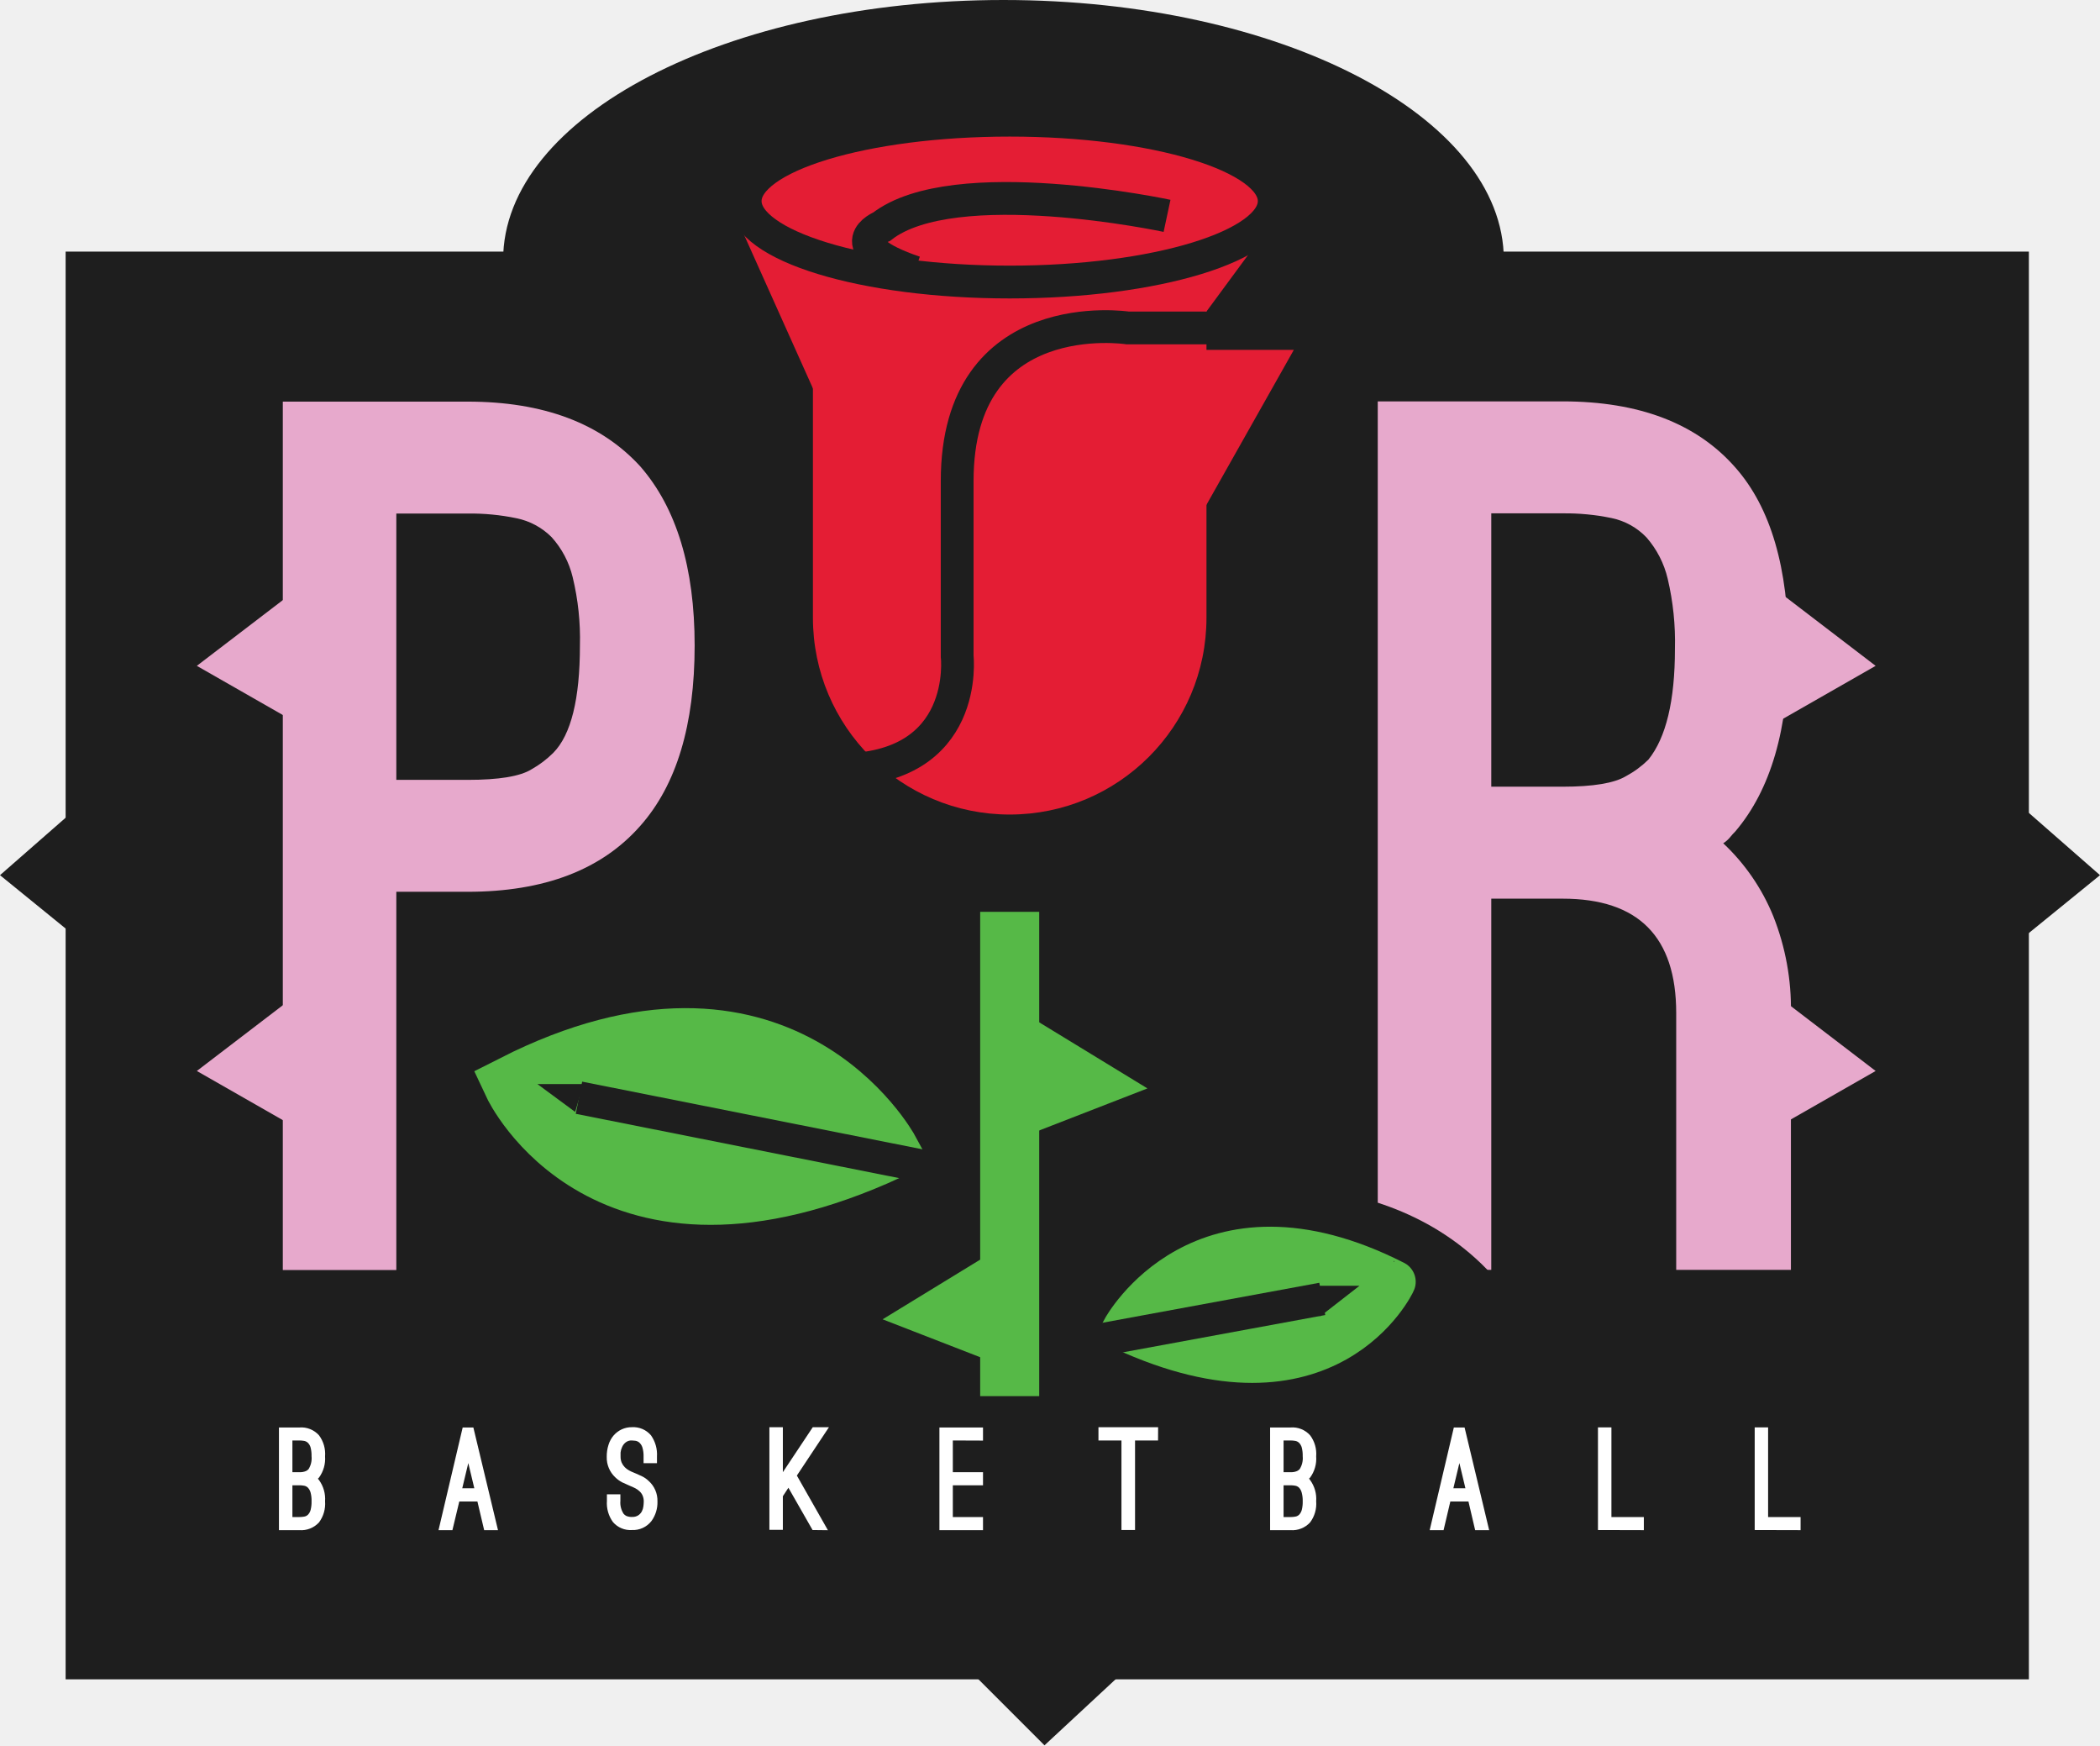
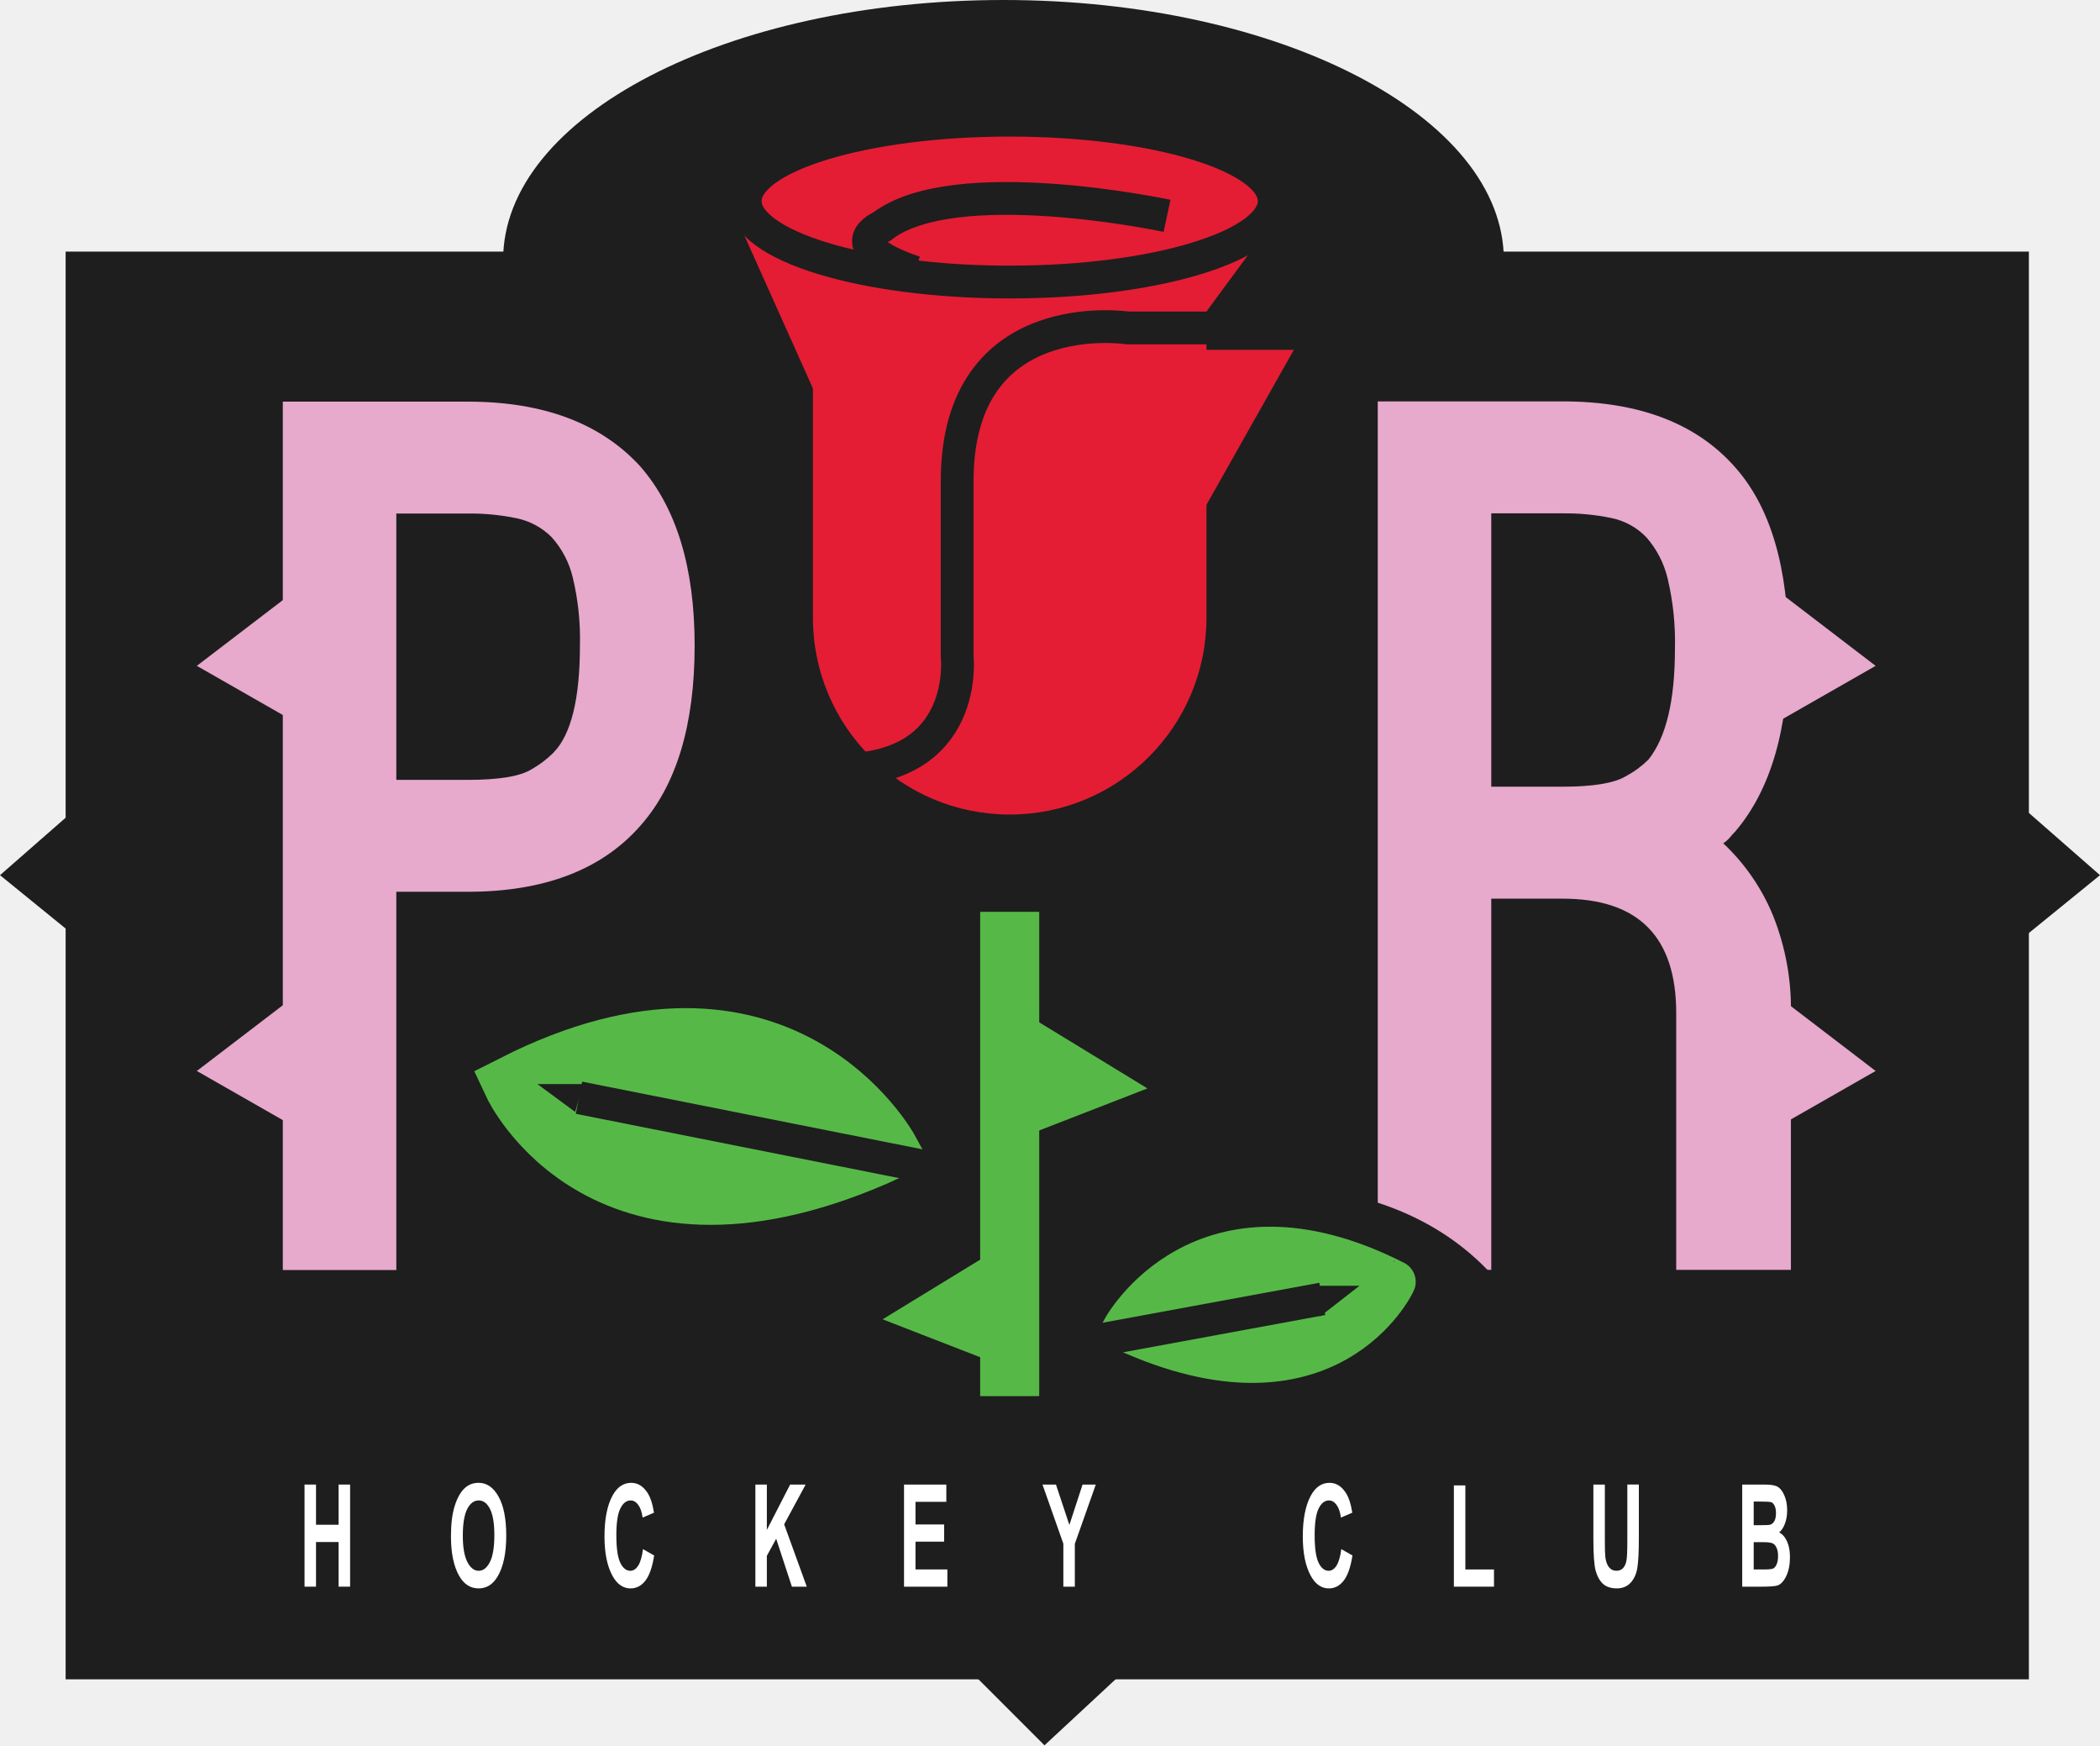
<svg xmlns="http://www.w3.org/2000/svg" id="Layer_1" data-name="Layer 1" version="1.1" width="347.81" height="288.99">
  <defs id="defs4">
    <style id="style2">.cls-1{fill:#1e1e1e}.cls-14,.cls-15{stroke-miterlimit:10}.cls-3{fill:#e41d34}.cls-15{fill:none}.cls-14{stroke:#56b947;fill:#56b947}.cls-15{stroke:#1e1e1e}.cls-10{fill:#fff}.cls-11{fill:#e7a9cc}.cls-14{stroke-width:6.18px}.cls-15{stroke-width:5.43px}</style>
  </defs>
  <path class="cls-1" id="rect6" style="fill:#1e1e1e" d="M10.87 41.66h325.16v236.4H10.87z" />
+   <g aria-label="HOCKEY CLUB " transform="scale(0.8252222,1.211795)" id="text5504" style="font-weight:bold;font-stretch:condensed;font-size:19.489px;line-height:1.25;font-family:Arial;-inkscape-font-specification:'Arial, Bold Condensed';letter-spacing:21.59px;fill:#ffffff;stroke-width:1">
+     <path d="m 61.122,216.8 v -13.951 h 2.303 v 5.491 h 4.53 v -5.491 h 2.312 v 13.951 h -2.312 v -6.1 h -4.53 v 6.1 z" style="letter-spacing:18.32px" id="path48250" />
+     <path d="m 90.509,209.91 q 0,-2.493 0.733,-4.102 0.742,-1.618 1.932,-2.408 1.19,-0.79 2.883,-0.79 2.455,0 3.997,1.875 1.551,1.875 1.551,5.339 0,3.502 -1.637,5.472 -1.437,1.741 -3.902,1.741 -2.484,0 -3.921,-1.722 -1.637,-1.97 -1.637,-5.405 z m 2.379,-0.095 q 0,2.408 0.914,3.616 0.914,1.199 2.265,1.199 1.361,0 2.255,-1.19 0.895,-1.199 0.895,-3.673 0,-2.427 -0.875,-3.588 -0.866,-1.161 -2.274,-1.161 -1.408,0 -2.293,1.171 -0.885,1.171 -0.885,3.626 z" style="letter-spacing:18.32px" id="path48252" />
+     <path d="m 129.051,211.671 2.236,0.866 q -0.523,2.341 -1.741,3.426 -1.218,1.075 -2.998,1.075 -2.236,0 -3.626,-1.722 -1.599,-1.989 -1.599,-5.367 0,-3.569 1.608,-5.586 1.399,-1.751 3.759,-1.751 1.922,0 3.216,1.313 0.923,0.933 1.351,2.769 l -2.284,0.666 q -0.219,-1.132 -0.875,-1.732 -0.647,-0.609 -1.532,-0.609 -1.266,0 -2.065,1.104 -0.799,1.104 -0.799,3.645 0,2.636 0.78,3.749 0.78,1.113 2.027,1.113 0.914,0 1.58,-0.704 0.666,-0.714 0.961,-2.255 z" style="letter-spacing:18.32px" id="path48254" />
+     <path d="m 151.606,216.8 v -13.951 h 2.303 v 6.195 l 4.672,-6.195 h 3.112 l -4.311,5.434 4.539,8.517 h -2.988 l -3.15,-6.547 -1.875,2.331 v 4.216 z" style="letter-spacing:18.32px" id="path48256" />
+     <path d="m 181.441,216.8 v -13.951 h 8.489 v 2.36 h -6.186 v 3.093 h 5.748 v 2.351 h -5.748 v 3.797 h 6.395 v 2.351 z" style="letter-spacing:18.32px" id="path48258" />
+     <path d="m 213.417,216.8 v -5.872 l -4.187,-8.079 h 2.703 l 2.693,5.519 2.646,-5.519 h 2.655 l -4.206,8.098 v 5.853 z" style="letter-spacing:18.32px" id="path48260" />
+     <path d="m 269.203,211.671 2.236,0.866 q -0.523,2.341 -1.741,3.426 -1.218,1.075 -2.998,1.075 -2.236,0 -3.626,-1.722 -1.599,-1.989 -1.599,-5.367 0,-3.569 1.608,-5.586 1.399,-1.751 3.759,-1.751 1.922,0 3.216,1.313 0.923,0.933 1.351,2.769 l -2.284,0.666 q -0.219,-1.132 -0.875,-1.732 -0.647,-0.609 -1.532,-0.609 -1.266,0 -2.065,1.104 -0.799,1.104 -0.799,3.645 0,2.636 0.78,3.749 0.78,1.113 2.027,1.113 0.914,0 1.58,-0.704 0.666,-0.714 0.961,-2.255 z" style="letter-spacing:18.32px" id="path48262" />
+     <path d="M 291.796,216.8 V 202.963 h 2.303 v 11.486 h 5.748 v 2.351 z" style="letter-spacing:18.32px" id="path48264" />
+     <path d="m 319.794,202.849 h 2.303 v 7.556 q 0,1.76 0.086,2.293 0.152,0.923 0.723,1.427 0.58,0.504 1.523,0.504 0.799,0 1.304,-0.352 0.504,-0.362 0.685,-0.99 0.19,-0.638 0.19,-2.722 v -7.718 h 2.312 v 7.328 q 0,2.807 -0.305,4.063 -0.295,1.247 -1.351,2.027 -1.047,0.771 -2.769,0.771 -1.789,0 -2.798,-0.638 -0.999,-0.647 -1.456,-1.808 -0.447,-1.171 -0.447,-4.301 z" style="letter-spacing:18.32px" id="path48266" />
+     <path d="m 349.667,202.849 h 4.577 q 1.875,0 2.636,0.343 0.761,0.343 1.285,1.209 0.523,0.866 0.523,1.96 0,1.009 -0.447,1.827 -0.447,0.809 -1.161,1.199 1.018,0.362 1.589,1.237 0.58,0.875 0.58,2.132 0,1.523 -0.733,2.579 -0.733,1.047 -1.732,1.294 -0.695,0.171 -3.226,0.171 h -3.892 z m 2.303,2.322 v 3.226 h 1.523 q 1.37,0 1.694,-0.048 0.59,-0.095 0.923,-0.495 0.333,-0.409 0.333,-1.104 0,-0.619 -0.276,-0.999 -0.266,-0.39 -0.657,-0.485 -0.381,-0.095 -2.208,-0.095 z m 0,5.548 v 3.73 h 2.141 q 1.408,0 1.808,-0.143 0.4,-0.152 0.666,-0.58 0.276,-0.438 0.276,-1.104 0,-0.685 -0.295,-1.123 -0.285,-0.447 -0.771,-0.609 -0.476,-0.171 -1.96,-0.171 z" style="letter-spacing:18.32px" id="path48268" />
+   </g>
  <ellipse class="cls-1" cx="166.2" cy="43.02" rx="82.87" ry="43.02" id="ellipse8" style="fill:#1e1e1e" />
  <path class="cls-11" d="M65.64 210.29h-18.8V66.5h30.61q18.79 0 28.6 10.73 9 10.33 9 29.65 0 19.71-9 29.86-9.6 10.92-28.6 10.92H65.64zm0-81.16h11.81q7.8 0 10.6-1.76a16.65 16.65 0 0 0 3.6-2.73q4.4-4.48 4.4-17.76a43.29 43.29 0 0 0-1.2-11.31 15.14 15.14 0 0 0-3.5-6.64 11.44 11.44 0 0 0-5.8-3.12 37.6 37.6 0 0 0-8.1-.78H65.64z" id="path54" style="fill:#e7a9cc" />
  <path class="cls-11" d="M285.41 139.63a34.28 34.28 0 0 1 8.3 12.1 41.46 41.46 0 0 1 2.91 16v42.53h-19v-42.53q0-18.93-18.8-18.93h-11.83v61.46h-18.8V66.46h30.61q19 0 28.6 10.93 8.8 9.94 8.81 30.05 0 19.89-8.81 30.24c-.26.26-.57.58-.9 1a4.81 4.81 0 0 1-1.09.95zm-26.6-9.37q7.59 0 10.5-1.75a16.22 16.22 0 0 0 3.7-2.73q4.4-5.46 4.4-18.34a45.44 45.44 0 0 0-1.2-11.61 15.93 15.93 0 0 0-3.5-6.83 11.09 11.09 0 0 0-5.8-3.22 37.6 37.6 0 0 0-8.1-.78h-11.82v45.26h11.81z" id="path56" style="fill:#e7a9cc" />
  <path class="cls-3" d="M134.64 37.67v64.61a32.59 32.59 0 0 0 65.18 0V37.67z" id="path58" style="fill:#e41d34" />
  <path id="rect60" style="fill:#56b947" d="M162.34 150.98h9.78v80.19h-9.78z" />
  <path d="M147.3 190.45s-18.1-33.31-62.31-10.86c0 0 15.24 32.59 62.31 10.86z" id="path62" style="fill:#56b947;stroke:#56b947;stroke-width:9.78px;stroke-miterlimit:10" />
  <path class="cls-14" id="polygon64" style="fill:#56b947;stroke:#56b947;stroke-width:6.18px;stroke-miterlimit:10" transform="translate(-577.01 -361.01)" d="m760.11 540.61-8.24-5.03v8.23z" />
  <path class="cls-14" id="polygon66" style="fill:#56b947;stroke:#56b947;stroke-width:6.18px;stroke-miterlimit:10" transform="translate(-577.01 -361.01)" d="m730.13 578.84 8.24-5.04v8.24z" />
  <path class="cls-15" id="line68" style="fill:none;stroke:#1e1e1e;stroke-width:5.43px;stroke-miterlimit:10" d="m157.81 194.07-61.92-12.31" />
  <path class="cls-1" id="polyline70" style="fill:#1e1e1e" transform="translate(-577.01 -361.01)" d="m672.27 545.12-6.25-4.61h7.61" />
  <path class="cls-15" d="M201.26 54.3h-14.48s-28.25-4.34-28.25 25.35v29s2.18 18.83-19.55 18.83" id="path72" style="fill:none;stroke:#1e1e1e;stroke-width:5.43px;stroke-miterlimit:10" />
  <path class="cls-3" id="polyline74" style="fill:#e41d34" transform="translate(-577.01 -361.01)" d="M767.41 418.94h23.89l-15.93 28.24" />
  <path class="cls-3" id="polyline76" style="fill:#e41d34" transform="translate(-577.01 -361.01)" d="M714.91 398.68H699.7l18.83 41.98" />
  <path class="cls-3" id="polyline78" style="fill:#e41d34" transform="translate(-577.01 -361.01)" d="m776.82 412.6 7.6-10.32h-22.81" />
  <ellipse cx="167.23" cy="33.3" rx="43.81" ry="13.4" id="ellipse80" style="fill:#e41d34;stroke:#1e1e1e;stroke-width:5.43px;stroke-miterlimit:10" />
  <path class="cls-15" d="M193.29 35.74s-35.3-7.55-47.25 1.78c0 0-7.62 3.11 5.43 7.55" id="path82" style="fill:none;stroke:#1e1e1e;stroke-width:5.43px;stroke-miterlimit:10" />
  <path class="cls-1" d="M206.46 196.65s36-4.43 49.23 28.21" id="path84" style="fill:#1e1e1e" />
  <path d="M186.05 220.07s13.06-24 44.9-7.83c.04 0-10.96 23.49-44.9 7.83z" id="path86" style="fill:#56b947;stroke:#56b947;stroke-width:7.05px;stroke-miterlimit:10" />
  <path class="cls-15" id="line88" style="fill:none;stroke:#1e1e1e;stroke-width:5.43px;stroke-miterlimit:10" d="m177.72 222.68 41.28-7.61" />
  <path class="cls-1" id="polyline90" style="fill:#1e1e1e" transform="translate(-577.01 -361.01)" d="M794.93 573.91h7.24l-6.52 5.07" />
  <path class="cls-11" id="polyline92" style="fill:#e7a9cc" transform="translate(-577.01 -361.01)" d="m625.01 459.49-15.4 11.77 19.02 10.87" />
  <path class="cls-11" id="polyline94" style="fill:#e7a9cc" transform="translate(-577.01 -361.01)" d="m625.01 526.57-15.4 11.77 19.02 10.87" />
  <path class="cls-11" id="polyline96" style="fill:#e7a9cc" transform="translate(-577.01 -361.01)" d="m872.27 459.49 15.39 11.77-19.02 10.87" />
  <path class="cls-11" id="polyline98" style="fill:#e7a9cc" transform="translate(-577.01 -361.01)" d="m872.27 526.57 15.39 11.77-19.02 10.87" />
-   <path class="cls-10" d="M52.65 244.84a1.5 1.5 0 0 1 .19.23 5.34 5.34 0 0 1 1 3.51 5.19 5.19 0 0 1-1 3.49 4 4 0 0 1-3.27 1.29H46.2v-17h3.37a3.94 3.94 0 0 1 3.27 1.3 5.16 5.16 0 0 1 1 3.48 5.34 5.34 0 0 1-1 3.51zm-4.22-1.08h1.14a2.47 2.47 0 0 0 1.09-.18 1.24 1.24 0 0 0 .45-.33 3.4 3.4 0 0 0 .49-2.13 5.35 5.35 0 0 0-.15-1.42 1.75 1.75 0 0 0-.43-.78 1.24 1.24 0 0 0-.65-.34 5.07 5.07 0 0 0-.8-.07h-1.14zm1.14 7.43a4.11 4.11 0 0 0 .8-.07 1.16 1.16 0 0 0 .65-.33 1.79 1.79 0 0 0 .43-.79 5.3 5.3 0 0 0 .15-1.42 5.09 5.09 0 0 0-.16-1.45 1.89 1.89 0 0 0-.44-.8 1.17 1.17 0 0 0-.64-.33 3.94 3.94 0 0 0-.79-.07h-1.14v5.26z" id="path100" style="fill:#fff" />
-   <path class="cls-10" d="M74.93 253.36h-2.3l4-17h1.77l4.08 17h-2.29l-1.12-4.75h-3zm2.63-11.11-1 4.18h2z" id="path102" style="fill:#fff" />
-   <path class="cls-10" d="M104.67 253.34a3.81 3.81 0 0 1-3.15-1.32 5.32 5.32 0 0 1-1-3.51v-1.08h2.23v1.08a3.37 3.37 0 0 0 .54 2.15 1.49 1.49 0 0 0 .43.34 2.16 2.16 0 0 0 1 .17 1.71 1.71 0 0 0 1-.27 1.77 1.77 0 0 0 .58-.64 2.37 2.37 0 0 0 .26-.83 6.17 6.17 0 0 0 .06-.8 2.41 2.41 0 0 0-.19-1 2.08 2.08 0 0 0-.5-.7 3 3 0 0 0-.68-.49c-.26-.13-.51-.25-.76-.35l-.43-.19-1-.45a4.86 4.86 0 0 1-1.14-.82 4.48 4.48 0 0 1-1.43-3.42 6.23 6.23 0 0 1 .3-2 4.33 4.33 0 0 1 .85-1.54 4.06 4.06 0 0 1 1.33-1 3.94 3.94 0 0 1 1.69-.36 3.83 3.83 0 0 1 3.15 1.34 5.48 5.48 0 0 1 1 3.53v1.09h-2.22v-1.08a4.85 4.85 0 0 0-.2-1.55 1.86 1.86 0 0 0-.51-.79 1.36 1.36 0 0 0-.64-.29 4.4 4.4 0 0 0-.57-.05 1.55 1.55 0 0 0-1.06.33 2 2 0 0 0-.58.77 2.76 2.76 0 0 0-.25.9v.68a2.49 2.49 0 0 0 .19 1 2.54 2.54 0 0 0 .5.74 3.07 3.07 0 0 0 .7.53 6 6 0 0 0 .81.38l.38.16.91.41a4.23 4.23 0 0 1 1.15.79 4.36 4.36 0 0 1 1.47 3.4 5.23 5.23 0 0 1-1 3.26 3.86 3.86 0 0 1-3.22 1.48z" id="path104" style="fill:#fff" />
-   <path class="cls-10" d="m134.58 253.34-4-7-.92 1.4v5.57h-2.23V236.32h2.23v7.44l4.95-7.44h2.68l-5.31 8 5.14 9.05z" id="path106" style="fill:#fff" />
-   <path class="cls-10" d="M157.81 238.51v5.25h5v2.17h-5v5.26h5v2.17h-7.22v-17h7.22v2.17z" id="path108" style="fill:#fff" />
-   <path class="cls-10" d="M191.8 238.51h-3.81v14.83h-2.25v-14.83h-3.81v-2.19h9.88z" id="path110" style="fill:#fff" />
-   <path class="cls-10" d="M216.8 244.84a.83.83 0 0 1 .19.23 5.29 5.29 0 0 1 1 3.51 5.14 5.14 0 0 1-1 3.49 4 4 0 0 1-3.27 1.29h-3.36v-17h3.36a3.92 3.92 0 0 1 3.27 1.3 5.11 5.11 0 0 1 1 3.48 5.29 5.29 0 0 1-1 3.51 1 1 0 0 1-.19.19zm-4.21-1.08h1.13a2.41 2.41 0 0 0 1.09-.18 1.24 1.24 0 0 0 .45-.33 3.39 3.39 0 0 0 .5-2.13 5.35 5.35 0 0 0-.15-1.42 1.85 1.85 0 0 0-.43-.78 1.24 1.24 0 0 0-.65-.34 5.09 5.09 0 0 0-.81-.07h-1.13zm1.13 7.43a4.14 4.14 0 0 0 .81-.07 1.16 1.16 0 0 0 .65-.33 1.9 1.9 0 0 0 .43-.79 5.3 5.3 0 0 0 .15-1.42 5 5 0 0 0-.17-1.45 1.88 1.88 0 0 0-.43-.8 1.2 1.2 0 0 0-.64-.33 4 4 0 0 0-.8-.07h-1.13v5.26z" id="path112" style="fill:#fff" />
-   <path class="cls-10" d="M239.09 253.36h-2.3l4-17h1.78l4.07 17h-2.32l-1.11-4.75h-3zm2.62-11.11-1 4.18h2z" id="path114" style="fill:#fff" />
-   <path class="cls-10" d="M264.66 253.34v-17h2.23v14.85h5.37v2.17z" id="path116" style="fill:#fff" />
-   <path class="cls-10" d="M290.62 253.34v-17h2.22v14.85h5.38v2.17z" id="path118" style="fill:#fff" />
  <path class="cls-1" id="polyline284" style="fill:#1e1e1e" transform="translate(-577.01 -361.01)" d="m591.5 493.24-14.49 12.68 14.49 11.78" />
  <path class="cls-1" id="polyline286" style="fill:#1e1e1e" transform="translate(-577.01 -361.01)" d="m910.33 493.24 14.49 12.68-14.49 11.78" />
  <path class="cls-1" id="polyline288" style="fill:#1e1e1e" transform="translate(-577.01 -361.01)" d="m738 638 12 12 14-13" />
</svg>
